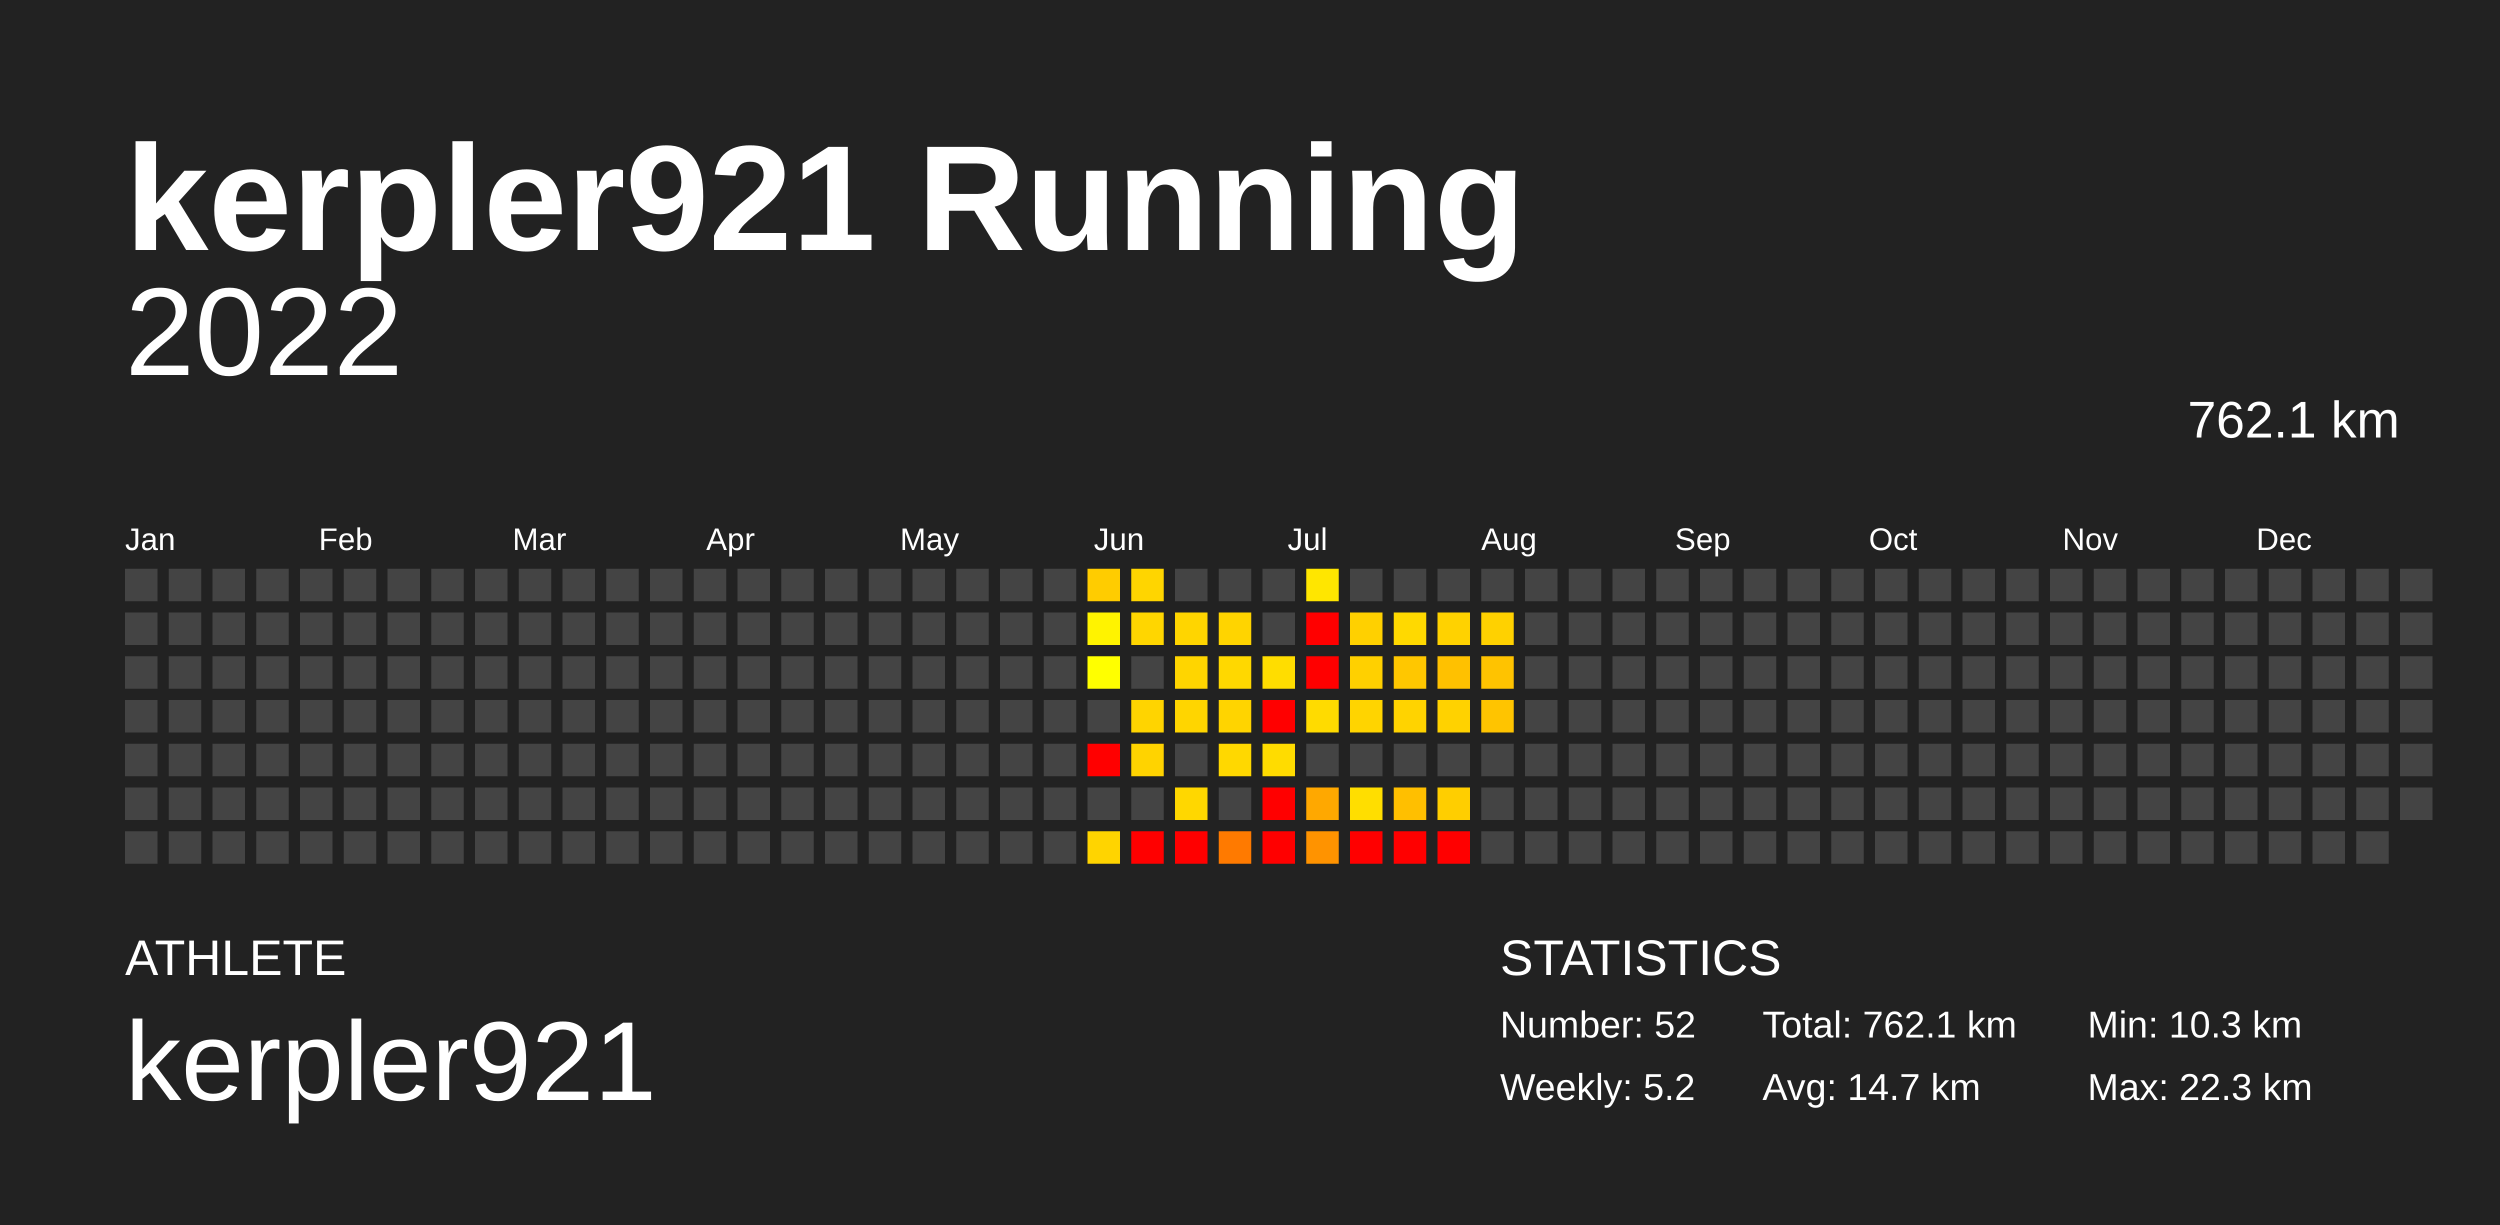
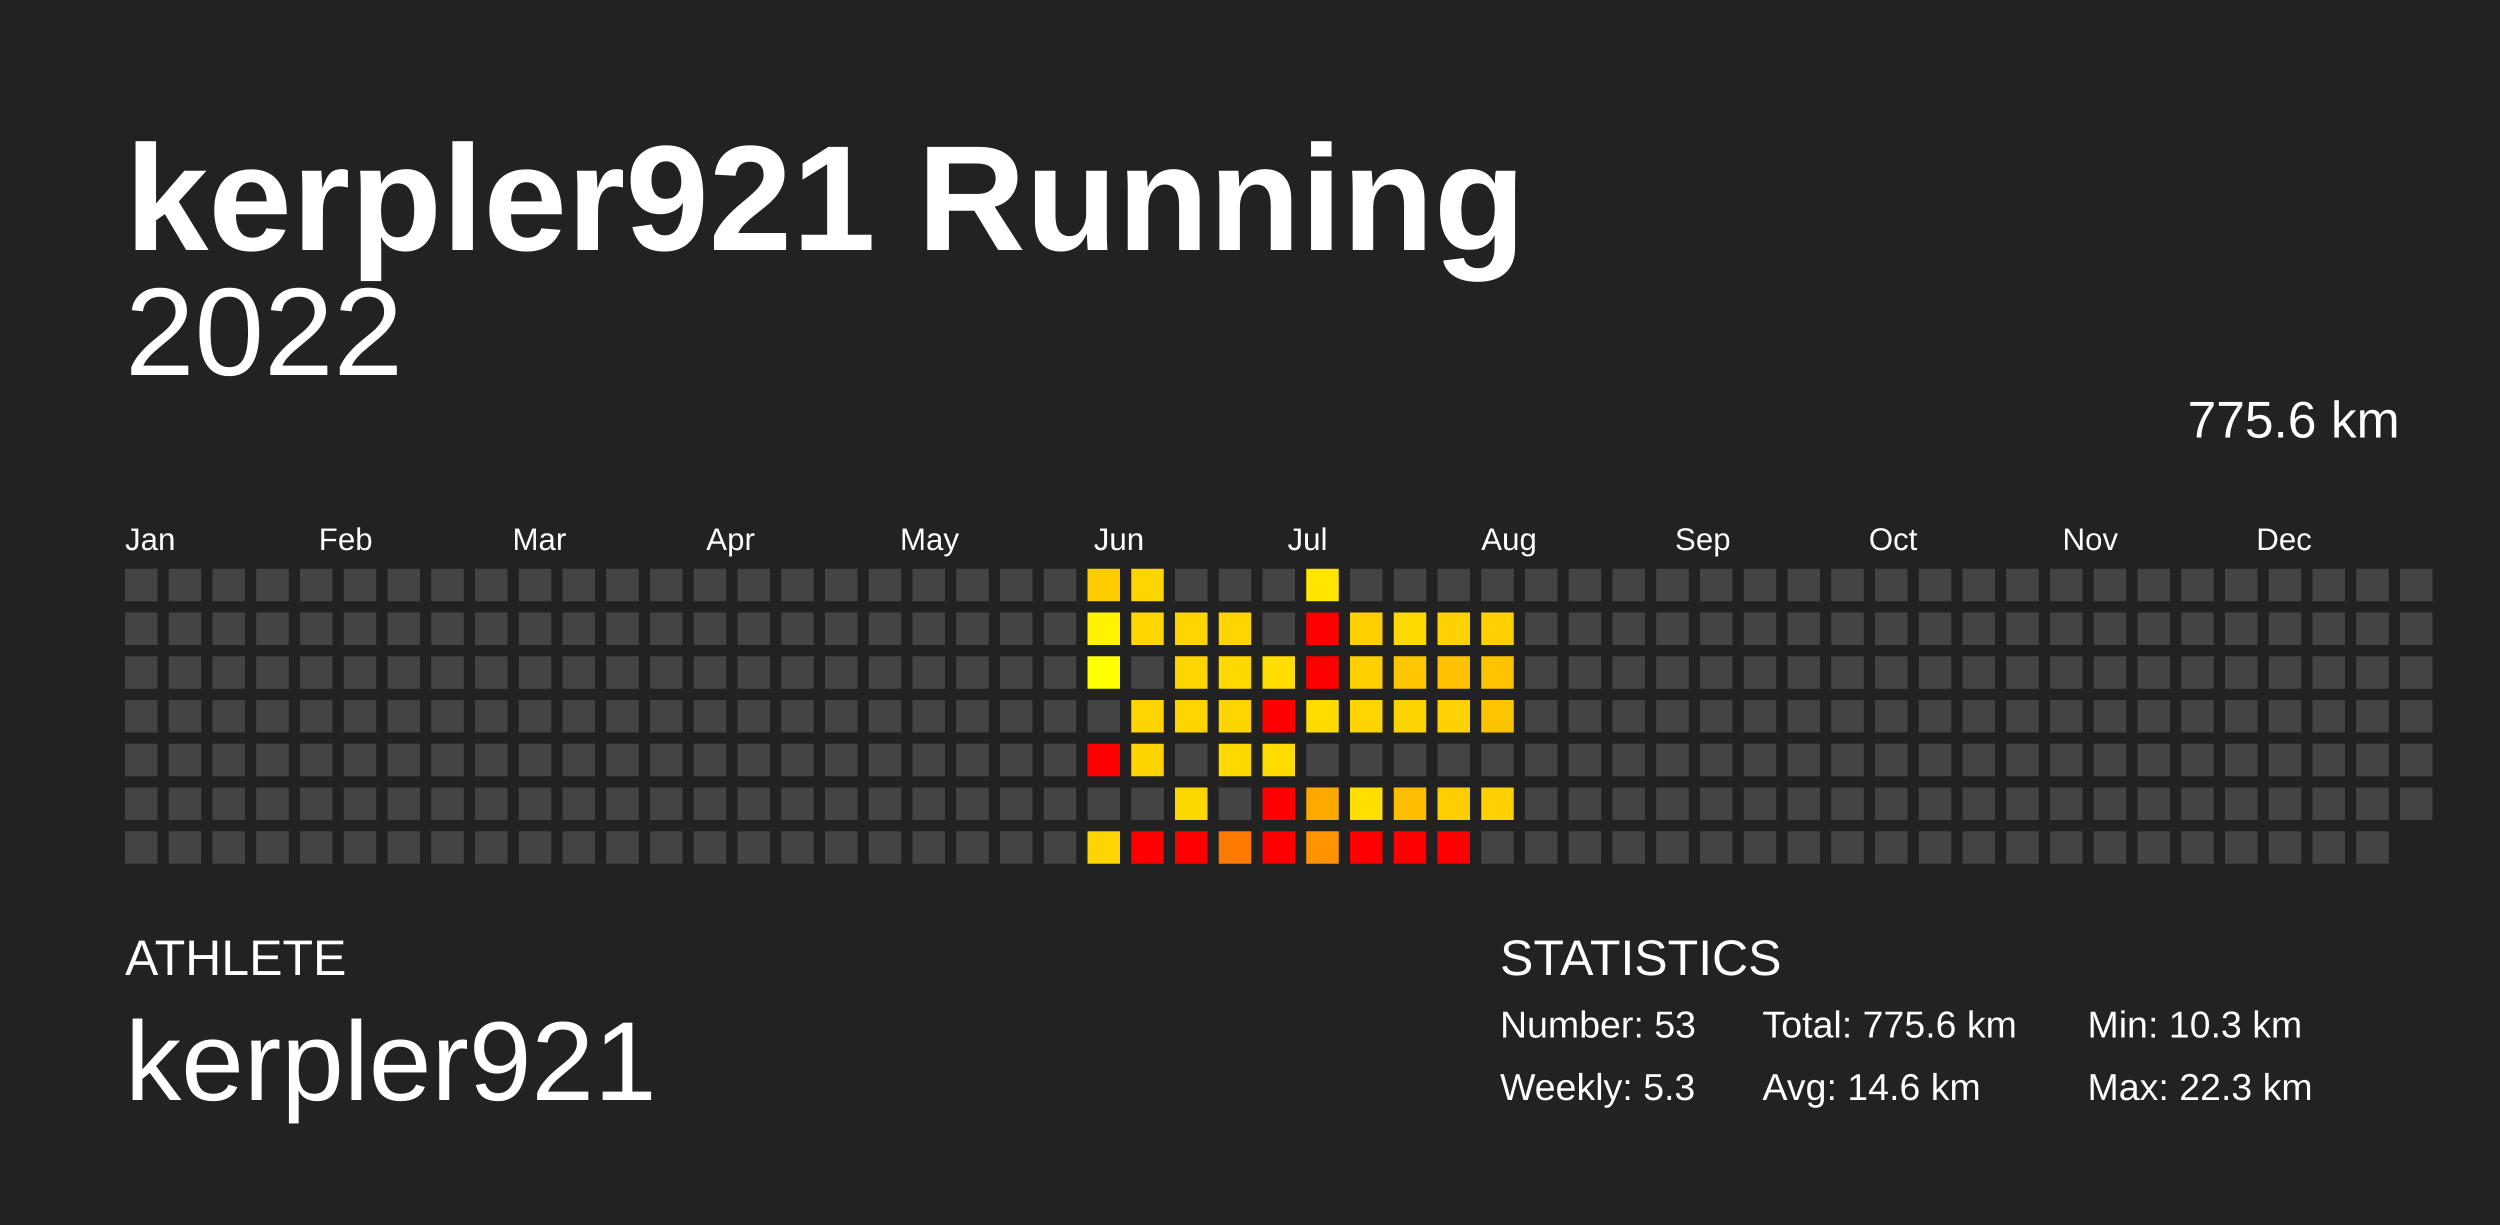
<svg xmlns="http://www.w3.org/2000/svg" baseProfile="full" height="98mm" version="1.1" viewBox="0,0,200,98" width="200mm">
  <defs />
  <rect fill="#222222" height="98" width="200" x="0" y="0" />
  <text fill="#FFFFFF" style="font-size:12px; font-family:Arial; font-weight:bold;" x="10" y="20">kerpler921 Running</text>
  <text fill="#FFFFFF" style="font-size:4px; font-family:Arial" x="10" y="78">ATHLETE</text>
  <text fill="#FFFFFF" style="font-size:9px; font-family:Arial" x="10" y="88">kerpler921</text>
  <text fill="#FFFFFF" style="font-size:4px; font-family:Arial" x="120" y="78">STATISTICS</text>
-   <text fill="#FFFFFF" style="font-size:3px; font-family:Arial" x="120" y="83">Number: 52</text>
-   <text fill="#FFFFFF" style="font-size:3px; font-family:Arial" x="120" y="88">Weekly: 5.2</text>
-   <text fill="#FFFFFF" style="font-size:3px; font-family:Arial" x="141" y="83">Total: 762.1 km</text>
-   <text fill="#FFFFFF" style="font-size:3px; font-family:Arial" x="141" y="88">Avg: 14.7 km</text>
+   <text fill="#FFFFFF" style="font-size:3px; font-family:Arial" x="120" y="83">Number: 53</text>
+   <text fill="#FFFFFF" style="font-size:3px; font-family:Arial" x="120" y="88">Weekly: 5.3</text>
+   <text fill="#FFFFFF" style="font-size:3px; font-family:Arial" x="141" y="83">Total: 775.6 km</text>
+   <text fill="#FFFFFF" style="font-size:3px; font-family:Arial" x="141" y="88">Avg: 14.6 km</text>
  <text fill="#FFFFFF" style="font-size:3px; font-family:Arial" x="167" y="83">Min: 10.3 km</text>
  <text fill="#FFFFFF" style="font-size:3px; font-family:Arial" x="167" y="88">Max: 22.3 km</text>
  <text alignment-baseline="hanging" fill="#FFFFFF" style="font-size:10.0px; font-family:Arial;" x="10" y="30">2022</text>
-   <text alignment-baseline="hanging" fill="#FFFFFF" style="font-size:4.125px; font-family:Arial;" x="175" y="35">762.1 km</text>
+   <text alignment-baseline="hanging" fill="#FFFFFF" style="font-size:4.125px; font-family:Arial;" x="175" y="35">775.6 km</text>
  <text fill="#FFFFFF" style="font-size:2.5px; font-family:Arial" x="10.0" y="44">Jan</text>
  <text fill="#FFFFFF" style="font-size:2.5px; font-family:Arial" x="25.5" y="44">Feb</text>
  <text fill="#FFFFFF" style="font-size:2.5px; font-family:Arial" x="41.0" y="44">Mar</text>
  <text fill="#FFFFFF" style="font-size:2.5px; font-family:Arial" x="56.5" y="44">Apr</text>
  <text fill="#FFFFFF" style="font-size:2.5px; font-family:Arial" x="72.0" y="44">May</text>
  <text fill="#FFFFFF" style="font-size:2.5px; font-family:Arial" x="87.5" y="44">Jun</text>
  <text fill="#FFFFFF" style="font-size:2.5px; font-family:Arial" x="103.0" y="44">Jul</text>
  <text fill="#FFFFFF" style="font-size:2.5px; font-family:Arial" x="118.5" y="44">Aug</text>
  <text fill="#FFFFFF" style="font-size:2.5px; font-family:Arial" x="134.0" y="44">Sep</text>
  <text fill="#FFFFFF" style="font-size:2.5px; font-family:Arial" x="149.5" y="44">Oct</text>
  <text fill="#FFFFFF" style="font-size:2.5px; font-family:Arial" x="165.0" y="44">Nov</text>
  <text fill="#FFFFFF" style="font-size:2.5px; font-family:Arial" x="180.5" y="44">Dec</text>
  <rect fill="#444444" height="2.6" width="2.6" x="10.0" y="45.5" />
  <rect fill="#444444" height="2.6" width="2.6" x="10.0" y="49.0" />
  <rect fill="#444444" height="2.6" width="2.6" x="10.0" y="52.5" />
  <rect fill="#444444" height="2.6" width="2.6" x="10.0" y="56.0" />
  <rect fill="#444444" height="2.6" width="2.6" x="10.0" y="59.5" />
  <rect fill="#444444" height="2.6" width="2.6" x="10.0" y="63.0" />
  <rect fill="#444444" height="2.6" width="2.6" x="10.0" y="66.5" />
  <rect fill="#444444" height="2.6" width="2.6" x="13.5" y="45.5" />
  <rect fill="#444444" height="2.6" width="2.6" x="13.5" y="49.0" />
  <rect fill="#444444" height="2.6" width="2.6" x="13.5" y="52.5" />
  <rect fill="#444444" height="2.6" width="2.6" x="13.5" y="56.0" />
  <rect fill="#444444" height="2.6" width="2.6" x="13.5" y="59.5" />
  <rect fill="#444444" height="2.6" width="2.6" x="13.5" y="63.0" />
  <rect fill="#444444" height="2.6" width="2.6" x="13.5" y="66.5" />
  <rect fill="#444444" height="2.6" width="2.6" x="17.0" y="45.5" />
  <rect fill="#444444" height="2.6" width="2.6" x="17.0" y="49.0" />
  <rect fill="#444444" height="2.6" width="2.6" x="17.0" y="52.5" />
  <rect fill="#444444" height="2.6" width="2.6" x="17.0" y="56.0" />
  <rect fill="#444444" height="2.6" width="2.6" x="17.0" y="59.5" />
  <rect fill="#444444" height="2.6" width="2.6" x="17.0" y="63.0" />
  <rect fill="#444444" height="2.6" width="2.6" x="17.0" y="66.5" />
  <rect fill="#444444" height="2.6" width="2.6" x="20.5" y="45.5" />
  <rect fill="#444444" height="2.6" width="2.6" x="20.5" y="49.0" />
  <rect fill="#444444" height="2.6" width="2.6" x="20.5" y="52.5" />
  <rect fill="#444444" height="2.6" width="2.6" x="20.5" y="56.0" />
  <rect fill="#444444" height="2.6" width="2.6" x="20.5" y="59.5" />
  <rect fill="#444444" height="2.6" width="2.6" x="20.5" y="63.0" />
  <rect fill="#444444" height="2.6" width="2.6" x="20.5" y="66.5" />
  <rect fill="#444444" height="2.6" width="2.6" x="24.0" y="45.5" />
  <rect fill="#444444" height="2.6" width="2.6" x="24.0" y="49.0" />
  <rect fill="#444444" height="2.6" width="2.6" x="24.0" y="52.5" />
  <rect fill="#444444" height="2.6" width="2.6" x="24.0" y="56.0" />
  <rect fill="#444444" height="2.6" width="2.6" x="24.0" y="59.5" />
  <rect fill="#444444" height="2.6" width="2.6" x="24.0" y="63.0" />
  <rect fill="#444444" height="2.6" width="2.6" x="24.0" y="66.5" />
  <rect fill="#444444" height="2.6" width="2.6" x="27.5" y="45.5" />
  <rect fill="#444444" height="2.6" width="2.6" x="27.5" y="49.0" />
  <rect fill="#444444" height="2.6" width="2.6" x="27.5" y="52.5" />
  <rect fill="#444444" height="2.6" width="2.6" x="27.5" y="56.0" />
  <rect fill="#444444" height="2.6" width="2.6" x="27.5" y="59.5" />
  <rect fill="#444444" height="2.6" width="2.6" x="27.5" y="63.0" />
  <rect fill="#444444" height="2.6" width="2.6" x="27.5" y="66.5" />
  <rect fill="#444444" height="2.6" width="2.6" x="31.0" y="45.5" />
  <rect fill="#444444" height="2.6" width="2.6" x="31.0" y="49.0" />
  <rect fill="#444444" height="2.6" width="2.6" x="31.0" y="52.5" />
  <rect fill="#444444" height="2.6" width="2.6" x="31.0" y="56.0" />
  <rect fill="#444444" height="2.6" width="2.6" x="31.0" y="59.5" />
  <rect fill="#444444" height="2.6" width="2.6" x="31.0" y="63.0" />
  <rect fill="#444444" height="2.6" width="2.6" x="31.0" y="66.5" />
  <rect fill="#444444" height="2.6" width="2.6" x="34.5" y="45.5" />
  <rect fill="#444444" height="2.6" width="2.6" x="34.5" y="49.0" />
  <rect fill="#444444" height="2.6" width="2.6" x="34.5" y="52.5" />
  <rect fill="#444444" height="2.6" width="2.6" x="34.5" y="56.0" />
  <rect fill="#444444" height="2.6" width="2.6" x="34.5" y="59.5" />
  <rect fill="#444444" height="2.6" width="2.6" x="34.5" y="63.0" />
  <rect fill="#444444" height="2.6" width="2.6" x="34.5" y="66.5" />
  <rect fill="#444444" height="2.6" width="2.6" x="38.0" y="45.5" />
  <rect fill="#444444" height="2.6" width="2.6" x="38.0" y="49.0" />
  <rect fill="#444444" height="2.6" width="2.6" x="38.0" y="52.5" />
  <rect fill="#444444" height="2.6" width="2.6" x="38.0" y="56.0" />
  <rect fill="#444444" height="2.6" width="2.6" x="38.0" y="59.5" />
  <rect fill="#444444" height="2.6" width="2.6" x="38.0" y="63.0" />
  <rect fill="#444444" height="2.6" width="2.6" x="38.0" y="66.5" />
  <rect fill="#444444" height="2.6" width="2.6" x="41.5" y="45.5" />
  <rect fill="#444444" height="2.6" width="2.6" x="41.5" y="49.0" />
  <rect fill="#444444" height="2.6" width="2.6" x="41.5" y="52.5" />
  <rect fill="#444444" height="2.6" width="2.6" x="41.5" y="56.0" />
  <rect fill="#444444" height="2.6" width="2.6" x="41.5" y="59.5" />
  <rect fill="#444444" height="2.6" width="2.6" x="41.5" y="63.0" />
  <rect fill="#444444" height="2.6" width="2.6" x="41.5" y="66.5" />
  <rect fill="#444444" height="2.6" width="2.6" x="45.0" y="45.5" />
  <rect fill="#444444" height="2.6" width="2.6" x="45.0" y="49.0" />
  <rect fill="#444444" height="2.6" width="2.6" x="45.0" y="52.5" />
  <rect fill="#444444" height="2.6" width="2.6" x="45.0" y="56.0" />
  <rect fill="#444444" height="2.6" width="2.6" x="45.0" y="59.5" />
  <rect fill="#444444" height="2.6" width="2.6" x="45.0" y="63.0" />
  <rect fill="#444444" height="2.6" width="2.6" x="45.0" y="66.5" />
  <rect fill="#444444" height="2.6" width="2.6" x="48.5" y="45.5" />
  <rect fill="#444444" height="2.6" width="2.6" x="48.5" y="49.0" />
  <rect fill="#444444" height="2.6" width="2.6" x="48.5" y="52.5" />
  <rect fill="#444444" height="2.6" width="2.6" x="48.5" y="56.0" />
  <rect fill="#444444" height="2.6" width="2.6" x="48.5" y="59.5" />
  <rect fill="#444444" height="2.6" width="2.6" x="48.5" y="63.0" />
  <rect fill="#444444" height="2.6" width="2.6" x="48.5" y="66.5" />
  <rect fill="#444444" height="2.6" width="2.6" x="52.0" y="45.5" />
  <rect fill="#444444" height="2.6" width="2.6" x="52.0" y="49.0" />
  <rect fill="#444444" height="2.6" width="2.6" x="52.0" y="52.5" />
  <rect fill="#444444" height="2.6" width="2.6" x="52.0" y="56.0" />
  <rect fill="#444444" height="2.6" width="2.6" x="52.0" y="59.5" />
  <rect fill="#444444" height="2.6" width="2.6" x="52.0" y="63.0" />
  <rect fill="#444444" height="2.6" width="2.6" x="52.0" y="66.5" />
  <rect fill="#444444" height="2.6" width="2.6" x="55.5" y="45.5" />
  <rect fill="#444444" height="2.6" width="2.6" x="55.5" y="49.0" />
  <rect fill="#444444" height="2.6" width="2.6" x="55.5" y="52.5" />
  <rect fill="#444444" height="2.6" width="2.6" x="55.5" y="56.0" />
  <rect fill="#444444" height="2.6" width="2.6" x="55.5" y="59.5" />
  <rect fill="#444444" height="2.6" width="2.6" x="55.5" y="63.0" />
  <rect fill="#444444" height="2.6" width="2.6" x="55.5" y="66.5" />
  <rect fill="#444444" height="2.6" width="2.6" x="59.0" y="45.5" />
  <rect fill="#444444" height="2.6" width="2.6" x="59.0" y="49.0" />
  <rect fill="#444444" height="2.6" width="2.6" x="59.0" y="52.5" />
  <rect fill="#444444" height="2.6" width="2.6" x="59.0" y="56.0" />
  <rect fill="#444444" height="2.6" width="2.6" x="59.0" y="59.5" />
  <rect fill="#444444" height="2.6" width="2.6" x="59.0" y="63.0" />
  <rect fill="#444444" height="2.6" width="2.6" x="59.0" y="66.5" />
  <rect fill="#444444" height="2.6" width="2.6" x="62.5" y="45.5" />
  <rect fill="#444444" height="2.6" width="2.6" x="62.5" y="49.0" />
  <rect fill="#444444" height="2.6" width="2.6" x="62.5" y="52.5" />
  <rect fill="#444444" height="2.6" width="2.6" x="62.5" y="56.0" />
  <rect fill="#444444" height="2.6" width="2.6" x="62.5" y="59.5" />
  <rect fill="#444444" height="2.6" width="2.6" x="62.5" y="63.0" />
  <rect fill="#444444" height="2.6" width="2.6" x="62.5" y="66.5" />
  <rect fill="#444444" height="2.6" width="2.6" x="66.0" y="45.5" />
  <rect fill="#444444" height="2.6" width="2.6" x="66.0" y="49.0" />
  <rect fill="#444444" height="2.6" width="2.6" x="66.0" y="52.5" />
  <rect fill="#444444" height="2.6" width="2.6" x="66.0" y="56.0" />
  <rect fill="#444444" height="2.6" width="2.6" x="66.0" y="59.5" />
  <rect fill="#444444" height="2.6" width="2.6" x="66.0" y="63.0" />
  <rect fill="#444444" height="2.6" width="2.6" x="66.0" y="66.5" />
  <rect fill="#444444" height="2.6" width="2.6" x="69.5" y="45.5" />
  <rect fill="#444444" height="2.6" width="2.6" x="69.5" y="49.0" />
  <rect fill="#444444" height="2.6" width="2.6" x="69.5" y="52.5" />
  <rect fill="#444444" height="2.6" width="2.6" x="69.5" y="56.0" />
  <rect fill="#444444" height="2.6" width="2.6" x="69.5" y="59.5" />
  <rect fill="#444444" height="2.6" width="2.6" x="69.5" y="63.0" />
  <rect fill="#444444" height="2.6" width="2.6" x="69.5" y="66.5" />
  <rect fill="#444444" height="2.6" width="2.6" x="73.0" y="45.5" />
  <rect fill="#444444" height="2.6" width="2.6" x="73.0" y="49.0" />
  <rect fill="#444444" height="2.6" width="2.6" x="73.0" y="52.5" />
  <rect fill="#444444" height="2.6" width="2.6" x="73.0" y="56.0" />
  <rect fill="#444444" height="2.6" width="2.6" x="73.0" y="59.5" />
  <rect fill="#444444" height="2.6" width="2.6" x="73.0" y="63.0" />
  <rect fill="#444444" height="2.6" width="2.6" x="73.0" y="66.5" />
  <rect fill="#444444" height="2.6" width="2.6" x="76.5" y="45.5" />
  <rect fill="#444444" height="2.6" width="2.6" x="76.5" y="49.0" />
  <rect fill="#444444" height="2.6" width="2.6" x="76.5" y="52.5" />
  <rect fill="#444444" height="2.6" width="2.6" x="76.5" y="56.0" />
  <rect fill="#444444" height="2.6" width="2.6" x="76.5" y="59.5" />
  <rect fill="#444444" height="2.6" width="2.6" x="76.5" y="63.0" />
  <rect fill="#444444" height="2.6" width="2.6" x="76.5" y="66.5" />
  <rect fill="#444444" height="2.6" width="2.6" x="80.0" y="45.5" />
  <rect fill="#444444" height="2.6" width="2.6" x="80.0" y="49.0" />
  <rect fill="#444444" height="2.6" width="2.6" x="80.0" y="52.5" />
  <rect fill="#444444" height="2.6" width="2.6" x="80.0" y="56.0" />
  <rect fill="#444444" height="2.6" width="2.6" x="80.0" y="59.5" />
  <rect fill="#444444" height="2.6" width="2.6" x="80.0" y="63.0" />
  <rect fill="#444444" height="2.6" width="2.6" x="80.0" y="66.5" />
  <rect fill="#444444" height="2.6" width="2.6" x="83.5" y="45.5" />
  <rect fill="#444444" height="2.6" width="2.6" x="83.5" y="49.0" />
  <rect fill="#444444" height="2.6" width="2.6" x="83.5" y="52.5" />
  <rect fill="#444444" height="2.6" width="2.6" x="83.5" y="56.0" />
  <rect fill="#444444" height="2.6" width="2.6" x="83.5" y="59.5" />
  <rect fill="#444444" height="2.6" width="2.6" x="83.5" y="63.0" />
  <rect fill="#444444" height="2.6" width="2.6" x="83.5" y="66.5" />
  <rect fill="#ffcc00" height="2.6" width="2.6" x="87.0" y="45.5" />
  <rect fill="#fff300" height="2.6" width="2.6" x="87.0" y="49.0" />
  <rect fill="#ffff00" height="2.6" width="2.6" x="87.0" y="52.5" />
  <rect fill="#444444" height="2.6" width="2.6" x="87.0" y="56.0" />
  <rect fill="red" height="2.6" width="2.6" x="87.0" y="59.5" />
  <rect fill="#444444" height="2.6" width="2.6" x="87.0" y="63.0" />
  <rect fill="#ffd400" height="2.6" width="2.6" x="87.0" y="66.5" />
  <rect fill="#ffd500" height="2.6" width="2.6" x="90.5" y="45.5" />
  <rect fill="#ffd600" height="2.6" width="2.6" x="90.5" y="49.0" />
  <rect fill="#444444" height="2.6" width="2.6" x="90.5" y="52.5" />
  <rect fill="#ffd400" height="2.6" width="2.6" x="90.5" y="56.0" />
  <rect fill="#ffd300" height="2.6" width="2.6" x="90.5" y="59.5" />
  <rect fill="#444444" height="2.6" width="2.6" x="90.5" y="63.0" />
  <rect fill="red" height="2.6" width="2.6" x="90.5" y="66.5" />
  <rect fill="#444444" height="2.6" width="2.6" x="94.0" y="45.5" />
  <rect fill="#ffd500" height="2.6" width="2.6" x="94.0" y="49.0" />
  <rect fill="#ffd500" height="2.6" width="2.6" x="94.0" y="52.5" />
  <rect fill="#ffd500" height="2.6" width="2.6" x="94.0" y="56.0" />
  <rect fill="#444444" height="2.6" width="2.6" x="94.0" y="59.5" />
  <rect fill="#ffd700" height="2.6" width="2.6" x="94.0" y="63.0" />
  <rect fill="red" height="2.6" width="2.6" x="94.0" y="66.5" />
  <rect fill="#444444" height="2.6" width="2.6" x="97.5" y="45.5" />
  <rect fill="#ffd400" height="2.6" width="2.6" x="97.5" y="49.0" />
  <rect fill="#ffd800" height="2.6" width="2.6" x="97.5" y="52.5" />
  <rect fill="#ffd400" height="2.6" width="2.6" x="97.5" y="56.0" />
  <rect fill="#ffd800" height="2.6" width="2.6" x="97.5" y="59.5" />
  <rect fill="#444444" height="2.6" width="2.6" x="97.5" y="63.0" />
  <rect fill="#ff7a00" height="2.6" width="2.6" x="97.5" y="66.5" />
  <rect fill="#444444" height="2.6" width="2.6" x="101.0" y="45.5" />
  <rect fill="#444444" height="2.6" width="2.6" x="101.0" y="49.0" />
  <rect fill="#ffdd00" height="2.6" width="2.6" x="101.0" y="52.5" />
  <rect fill="red" height="2.6" width="2.6" x="101.0" y="56.0" />
  <rect fill="#ffdc00" height="2.6" width="2.6" x="101.0" y="59.5" />
  <rect fill="red" height="2.6" width="2.6" x="101.0" y="63.0" />
  <rect fill="red" height="2.6" width="2.6" x="101.0" y="66.5" />
  <rect fill="#ffe600" height="2.6" width="2.6" x="104.5" y="45.5" />
  <rect fill="red" height="2.6" width="2.6" x="104.5" y="49.0" />
  <rect fill="red" height="2.6" width="2.6" x="104.5" y="52.5" />
  <rect fill="#ffdb00" height="2.6" width="2.6" x="104.5" y="56.0" />
  <rect fill="#444444" height="2.6" width="2.6" x="104.5" y="59.5" />
  <rect fill="#ffa800" height="2.6" width="2.6" x="104.5" y="63.0" />
  <rect fill="#ff9300" height="2.6" width="2.6" x="104.5" y="66.5" />
  <rect fill="#444444" height="2.6" width="2.6" x="108.0" y="45.5" />
  <rect fill="#ffd000" height="2.6" width="2.6" x="108.0" y="49.0" />
  <rect fill="#ffd000" height="2.6" width="2.6" x="108.0" y="52.5" />
  <rect fill="#ffd400" height="2.6" width="2.6" x="108.0" y="56.0" />
  <rect fill="#444444" height="2.6" width="2.6" x="108.0" y="59.5" />
  <rect fill="#ffde00" height="2.6" width="2.6" x="108.0" y="63.0" />
  <rect fill="red" height="2.6" width="2.6" x="108.0" y="66.5" />
  <rect fill="#444444" height="2.6" width="2.6" x="111.5" y="45.5" />
  <rect fill="#ffd900" height="2.6" width="2.6" x="111.5" y="49.0" />
  <rect fill="#ffc700" height="2.6" width="2.6" x="111.5" y="52.5" />
  <rect fill="#ffd300" height="2.6" width="2.6" x="111.5" y="56.0" />
  <rect fill="#444444" height="2.6" width="2.6" x="111.5" y="59.5" />
  <rect fill="#ffbf00" height="2.6" width="2.6" x="111.5" y="63.0" />
  <rect fill="red" height="2.6" width="2.6" x="111.5" y="66.5" />
  <rect fill="#444444" height="2.6" width="2.6" x="115.0" y="45.5" />
  <rect fill="#ffd200" height="2.6" width="2.6" x="115.0" y="49.0" />
  <rect fill="#ffc100" height="2.6" width="2.6" x="115.0" y="52.5" />
  <rect fill="#ffd200" height="2.6" width="2.6" x="115.0" y="56.0" />
  <rect fill="#444444" height="2.6" width="2.6" x="115.0" y="59.5" />
  <rect fill="#ffce00" height="2.6" width="2.6" x="115.0" y="63.0" />
  <rect fill="red" height="2.6" width="2.6" x="115.0" y="66.5" />
  <rect fill="#444444" height="2.6" width="2.6" x="118.5" y="45.5" />
  <rect fill="#ffd100" height="2.6" width="2.6" x="118.5" y="49.0" />
  <rect fill="#ffc300" height="2.6" width="2.6" x="118.5" y="52.5" />
  <rect fill="#ffc400" height="2.6" width="2.6" x="118.5" y="56.0" />
  <rect fill="#444444" height="2.6" width="2.6" x="118.5" y="59.5" />
-   <rect fill="#444444" height="2.6" width="2.6" x="118.5" y="63.0" />
+   <rect fill="#ffd100" height="2.6" width="2.6" x="118.5" y="63.0" />
  <rect fill="#444444" height="2.6" width="2.6" x="118.5" y="66.5" />
  <rect fill="#444444" height="2.6" width="2.6" x="122.0" y="45.5" />
  <rect fill="#444444" height="2.6" width="2.6" x="122.0" y="49.0" />
  <rect fill="#444444" height="2.6" width="2.6" x="122.0" y="52.5" />
  <rect fill="#444444" height="2.6" width="2.6" x="122.0" y="56.0" />
  <rect fill="#444444" height="2.6" width="2.6" x="122.0" y="59.5" />
  <rect fill="#444444" height="2.6" width="2.6" x="122.0" y="63.0" />
  <rect fill="#444444" height="2.6" width="2.6" x="122.0" y="66.5" />
  <rect fill="#444444" height="2.6" width="2.6" x="125.5" y="45.5" />
  <rect fill="#444444" height="2.6" width="2.6" x="125.5" y="49.0" />
  <rect fill="#444444" height="2.6" width="2.6" x="125.5" y="52.5" />
  <rect fill="#444444" height="2.6" width="2.6" x="125.5" y="56.0" />
  <rect fill="#444444" height="2.6" width="2.6" x="125.5" y="59.5" />
  <rect fill="#444444" height="2.6" width="2.6" x="125.5" y="63.0" />
  <rect fill="#444444" height="2.6" width="2.6" x="125.5" y="66.5" />
  <rect fill="#444444" height="2.6" width="2.6" x="129.0" y="45.5" />
  <rect fill="#444444" height="2.6" width="2.6" x="129.0" y="49.0" />
  <rect fill="#444444" height="2.6" width="2.6" x="129.0" y="52.5" />
  <rect fill="#444444" height="2.6" width="2.6" x="129.0" y="56.0" />
  <rect fill="#444444" height="2.6" width="2.6" x="129.0" y="59.5" />
  <rect fill="#444444" height="2.6" width="2.6" x="129.0" y="63.0" />
  <rect fill="#444444" height="2.6" width="2.6" x="129.0" y="66.5" />
  <rect fill="#444444" height="2.6" width="2.6" x="132.5" y="45.5" />
  <rect fill="#444444" height="2.6" width="2.6" x="132.5" y="49.0" />
  <rect fill="#444444" height="2.6" width="2.6" x="132.5" y="52.5" />
  <rect fill="#444444" height="2.6" width="2.6" x="132.5" y="56.0" />
  <rect fill="#444444" height="2.6" width="2.6" x="132.5" y="59.5" />
  <rect fill="#444444" height="2.6" width="2.6" x="132.5" y="63.0" />
  <rect fill="#444444" height="2.6" width="2.6" x="132.5" y="66.5" />
  <rect fill="#444444" height="2.6" width="2.6" x="136.0" y="45.5" />
  <rect fill="#444444" height="2.6" width="2.6" x="136.0" y="49.0" />
  <rect fill="#444444" height="2.6" width="2.6" x="136.0" y="52.5" />
  <rect fill="#444444" height="2.6" width="2.6" x="136.0" y="56.0" />
  <rect fill="#444444" height="2.6" width="2.6" x="136.0" y="59.5" />
  <rect fill="#444444" height="2.6" width="2.6" x="136.0" y="63.0" />
  <rect fill="#444444" height="2.6" width="2.6" x="136.0" y="66.5" />
  <rect fill="#444444" height="2.6" width="2.6" x="139.5" y="45.5" />
  <rect fill="#444444" height="2.6" width="2.6" x="139.5" y="49.0" />
  <rect fill="#444444" height="2.6" width="2.6" x="139.5" y="52.5" />
  <rect fill="#444444" height="2.6" width="2.6" x="139.5" y="56.0" />
  <rect fill="#444444" height="2.6" width="2.6" x="139.5" y="59.5" />
  <rect fill="#444444" height="2.6" width="2.6" x="139.5" y="63.0" />
  <rect fill="#444444" height="2.6" width="2.6" x="139.5" y="66.5" />
  <rect fill="#444444" height="2.6" width="2.6" x="143.0" y="45.5" />
  <rect fill="#444444" height="2.6" width="2.6" x="143.0" y="49.0" />
  <rect fill="#444444" height="2.6" width="2.6" x="143.0" y="52.5" />
  <rect fill="#444444" height="2.6" width="2.6" x="143.0" y="56.0" />
  <rect fill="#444444" height="2.6" width="2.6" x="143.0" y="59.5" />
  <rect fill="#444444" height="2.6" width="2.6" x="143.0" y="63.0" />
  <rect fill="#444444" height="2.6" width="2.6" x="143.0" y="66.5" />
  <rect fill="#444444" height="2.6" width="2.6" x="146.5" y="45.5" />
  <rect fill="#444444" height="2.6" width="2.6" x="146.5" y="49.0" />
  <rect fill="#444444" height="2.6" width="2.6" x="146.5" y="52.5" />
  <rect fill="#444444" height="2.6" width="2.6" x="146.5" y="56.0" />
  <rect fill="#444444" height="2.6" width="2.6" x="146.5" y="59.5" />
  <rect fill="#444444" height="2.6" width="2.6" x="146.5" y="63.0" />
  <rect fill="#444444" height="2.6" width="2.6" x="146.5" y="66.5" />
  <rect fill="#444444" height="2.6" width="2.6" x="150.0" y="45.5" />
  <rect fill="#444444" height="2.6" width="2.6" x="150.0" y="49.0" />
  <rect fill="#444444" height="2.6" width="2.6" x="150.0" y="52.5" />
  <rect fill="#444444" height="2.6" width="2.6" x="150.0" y="56.0" />
  <rect fill="#444444" height="2.6" width="2.6" x="150.0" y="59.5" />
  <rect fill="#444444" height="2.6" width="2.6" x="150.0" y="63.0" />
  <rect fill="#444444" height="2.6" width="2.6" x="150.0" y="66.5" />
  <rect fill="#444444" height="2.6" width="2.6" x="153.5" y="45.5" />
  <rect fill="#444444" height="2.6" width="2.6" x="153.5" y="49.0" />
  <rect fill="#444444" height="2.6" width="2.6" x="153.5" y="52.5" />
  <rect fill="#444444" height="2.6" width="2.6" x="153.5" y="56.0" />
  <rect fill="#444444" height="2.6" width="2.6" x="153.5" y="59.5" />
  <rect fill="#444444" height="2.6" width="2.6" x="153.5" y="63.0" />
  <rect fill="#444444" height="2.6" width="2.6" x="153.5" y="66.5" />
  <rect fill="#444444" height="2.6" width="2.6" x="157.0" y="45.5" />
  <rect fill="#444444" height="2.6" width="2.6" x="157.0" y="49.0" />
  <rect fill="#444444" height="2.6" width="2.6" x="157.0" y="52.5" />
  <rect fill="#444444" height="2.6" width="2.6" x="157.0" y="56.0" />
  <rect fill="#444444" height="2.6" width="2.6" x="157.0" y="59.5" />
  <rect fill="#444444" height="2.6" width="2.6" x="157.0" y="63.0" />
  <rect fill="#444444" height="2.6" width="2.6" x="157.0" y="66.5" />
  <rect fill="#444444" height="2.6" width="2.6" x="160.5" y="45.5" />
  <rect fill="#444444" height="2.6" width="2.6" x="160.5" y="49.0" />
  <rect fill="#444444" height="2.6" width="2.6" x="160.5" y="52.5" />
  <rect fill="#444444" height="2.6" width="2.6" x="160.5" y="56.0" />
  <rect fill="#444444" height="2.6" width="2.6" x="160.5" y="59.5" />
  <rect fill="#444444" height="2.6" width="2.6" x="160.5" y="63.0" />
  <rect fill="#444444" height="2.6" width="2.6" x="160.5" y="66.5" />
  <rect fill="#444444" height="2.6" width="2.6" x="164.0" y="45.5" />
  <rect fill="#444444" height="2.6" width="2.6" x="164.0" y="49.0" />
  <rect fill="#444444" height="2.6" width="2.6" x="164.0" y="52.5" />
  <rect fill="#444444" height="2.6" width="2.6" x="164.0" y="56.0" />
  <rect fill="#444444" height="2.6" width="2.6" x="164.0" y="59.5" />
  <rect fill="#444444" height="2.6" width="2.6" x="164.0" y="63.0" />
  <rect fill="#444444" height="2.6" width="2.6" x="164.0" y="66.5" />
  <rect fill="#444444" height="2.6" width="2.6" x="167.5" y="45.5" />
  <rect fill="#444444" height="2.6" width="2.6" x="167.5" y="49.0" />
  <rect fill="#444444" height="2.6" width="2.6" x="167.5" y="52.5" />
  <rect fill="#444444" height="2.6" width="2.6" x="167.5" y="56.0" />
  <rect fill="#444444" height="2.6" width="2.6" x="167.5" y="59.5" />
  <rect fill="#444444" height="2.6" width="2.6" x="167.5" y="63.0" />
  <rect fill="#444444" height="2.6" width="2.6" x="167.5" y="66.5" />
  <rect fill="#444444" height="2.6" width="2.6" x="171.0" y="45.5" />
  <rect fill="#444444" height="2.6" width="2.6" x="171.0" y="49.0" />
  <rect fill="#444444" height="2.6" width="2.6" x="171.0" y="52.5" />
  <rect fill="#444444" height="2.6" width="2.6" x="171.0" y="56.0" />
  <rect fill="#444444" height="2.6" width="2.6" x="171.0" y="59.5" />
  <rect fill="#444444" height="2.6" width="2.6" x="171.0" y="63.0" />
  <rect fill="#444444" height="2.6" width="2.6" x="171.0" y="66.5" />
  <rect fill="#444444" height="2.6" width="2.6" x="174.5" y="45.5" />
  <rect fill="#444444" height="2.6" width="2.6" x="174.5" y="49.0" />
  <rect fill="#444444" height="2.6" width="2.6" x="174.5" y="52.5" />
  <rect fill="#444444" height="2.6" width="2.6" x="174.5" y="56.0" />
  <rect fill="#444444" height="2.6" width="2.6" x="174.5" y="59.5" />
  <rect fill="#444444" height="2.6" width="2.6" x="174.5" y="63.0" />
  <rect fill="#444444" height="2.6" width="2.6" x="174.5" y="66.5" />
  <rect fill="#444444" height="2.6" width="2.6" x="178.0" y="45.5" />
  <rect fill="#444444" height="2.6" width="2.6" x="178.0" y="49.0" />
  <rect fill="#444444" height="2.6" width="2.6" x="178.0" y="52.5" />
  <rect fill="#444444" height="2.6" width="2.6" x="178.0" y="56.0" />
  <rect fill="#444444" height="2.6" width="2.6" x="178.0" y="59.5" />
  <rect fill="#444444" height="2.6" width="2.6" x="178.0" y="63.0" />
  <rect fill="#444444" height="2.6" width="2.6" x="178.0" y="66.5" />
  <rect fill="#444444" height="2.6" width="2.6" x="181.5" y="45.5" />
  <rect fill="#444444" height="2.6" width="2.6" x="181.5" y="49.0" />
  <rect fill="#444444" height="2.6" width="2.6" x="181.5" y="52.5" />
  <rect fill="#444444" height="2.6" width="2.6" x="181.5" y="56.0" />
  <rect fill="#444444" height="2.6" width="2.6" x="181.5" y="59.5" />
  <rect fill="#444444" height="2.6" width="2.6" x="181.5" y="63.0" />
  <rect fill="#444444" height="2.6" width="2.6" x="181.5" y="66.5" />
  <rect fill="#444444" height="2.6" width="2.6" x="185.0" y="45.5" />
  <rect fill="#444444" height="2.6" width="2.6" x="185.0" y="49.0" />
  <rect fill="#444444" height="2.6" width="2.6" x="185.0" y="52.5" />
  <rect fill="#444444" height="2.6" width="2.6" x="185.0" y="56.0" />
  <rect fill="#444444" height="2.6" width="2.6" x="185.0" y="59.5" />
  <rect fill="#444444" height="2.6" width="2.6" x="185.0" y="63.0" />
  <rect fill="#444444" height="2.6" width="2.6" x="185.0" y="66.5" />
  <rect fill="#444444" height="2.6" width="2.6" x="188.5" y="45.5" />
  <rect fill="#444444" height="2.6" width="2.6" x="188.5" y="49.0" />
  <rect fill="#444444" height="2.6" width="2.6" x="188.5" y="52.5" />
  <rect fill="#444444" height="2.6" width="2.6" x="188.5" y="56.0" />
  <rect fill="#444444" height="2.6" width="2.6" x="188.5" y="59.5" />
  <rect fill="#444444" height="2.6" width="2.6" x="188.5" y="63.0" />
  <rect fill="#444444" height="2.6" width="2.6" x="188.5" y="66.5" />
  <rect fill="#444444" height="2.6" width="2.6" x="192.0" y="45.5" />
  <rect fill="#444444" height="2.6" width="2.6" x="192.0" y="49.0" />
  <rect fill="#444444" height="2.6" width="2.6" x="192.0" y="52.5" />
  <rect fill="#444444" height="2.6" width="2.6" x="192.0" y="56.0" />
  <rect fill="#444444" height="2.6" width="2.6" x="192.0" y="59.5" />
  <rect fill="#444444" height="2.6" width="2.6" x="192.0" y="63.0" />
</svg>
